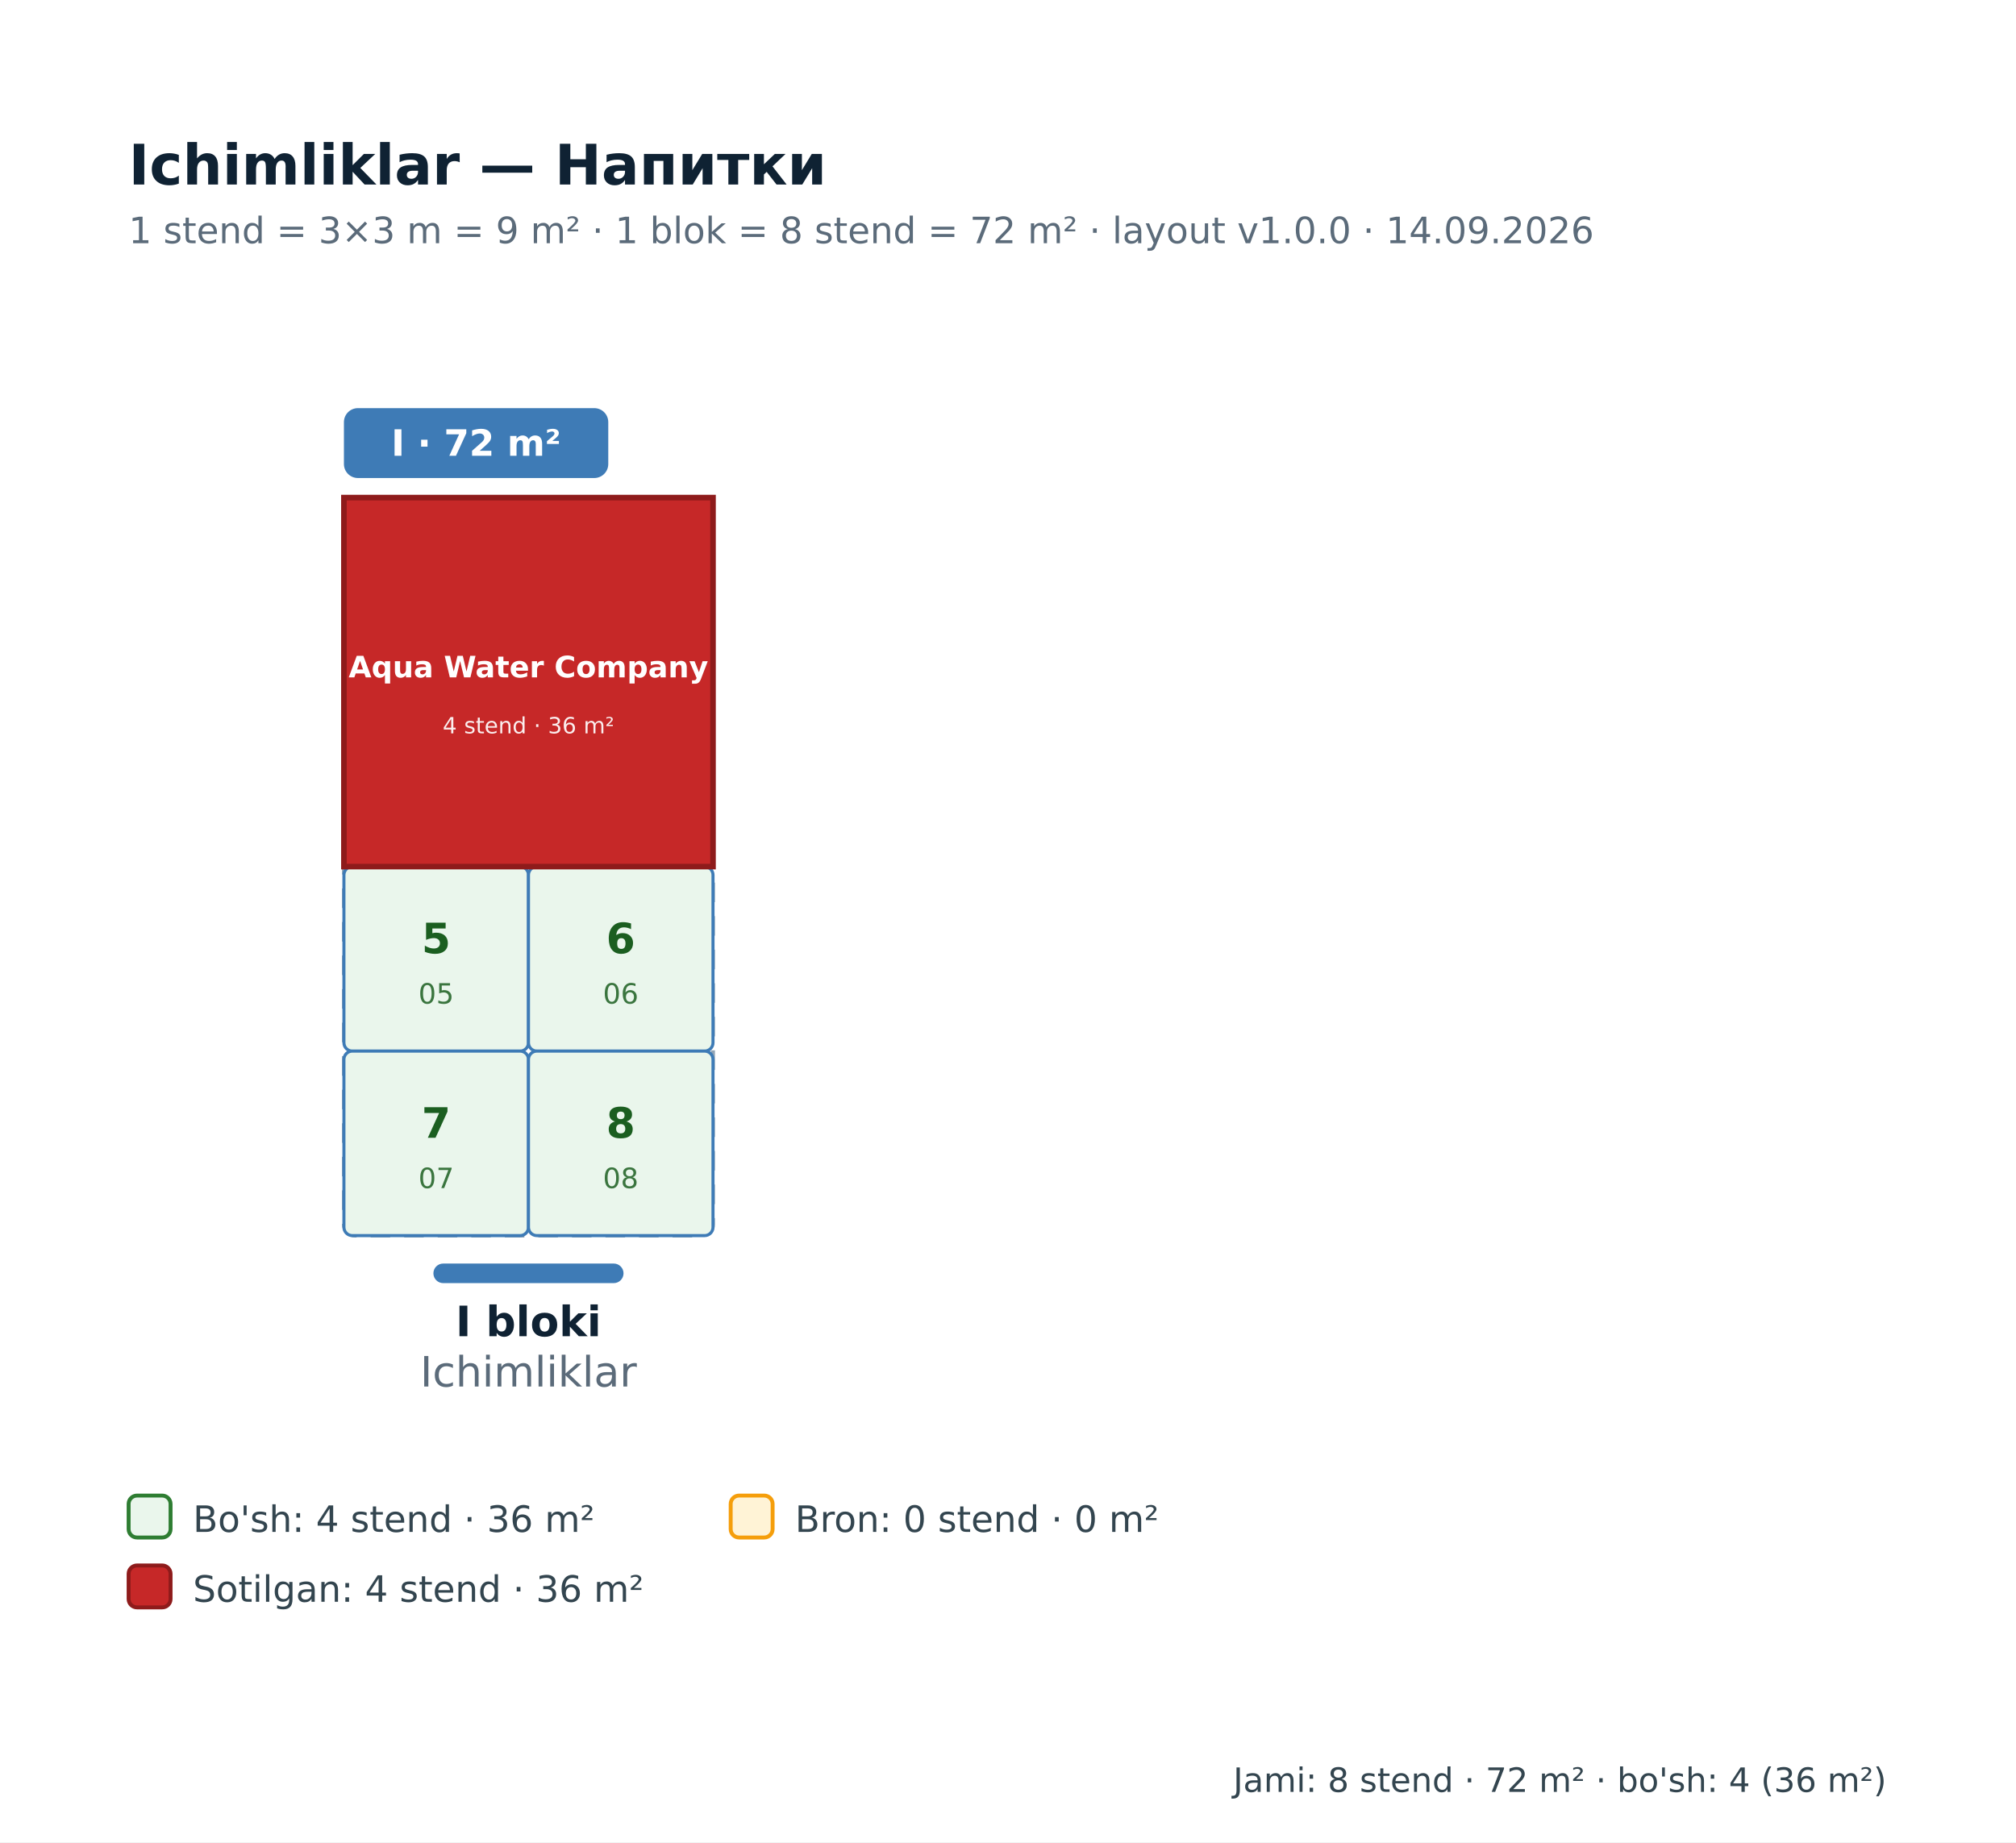
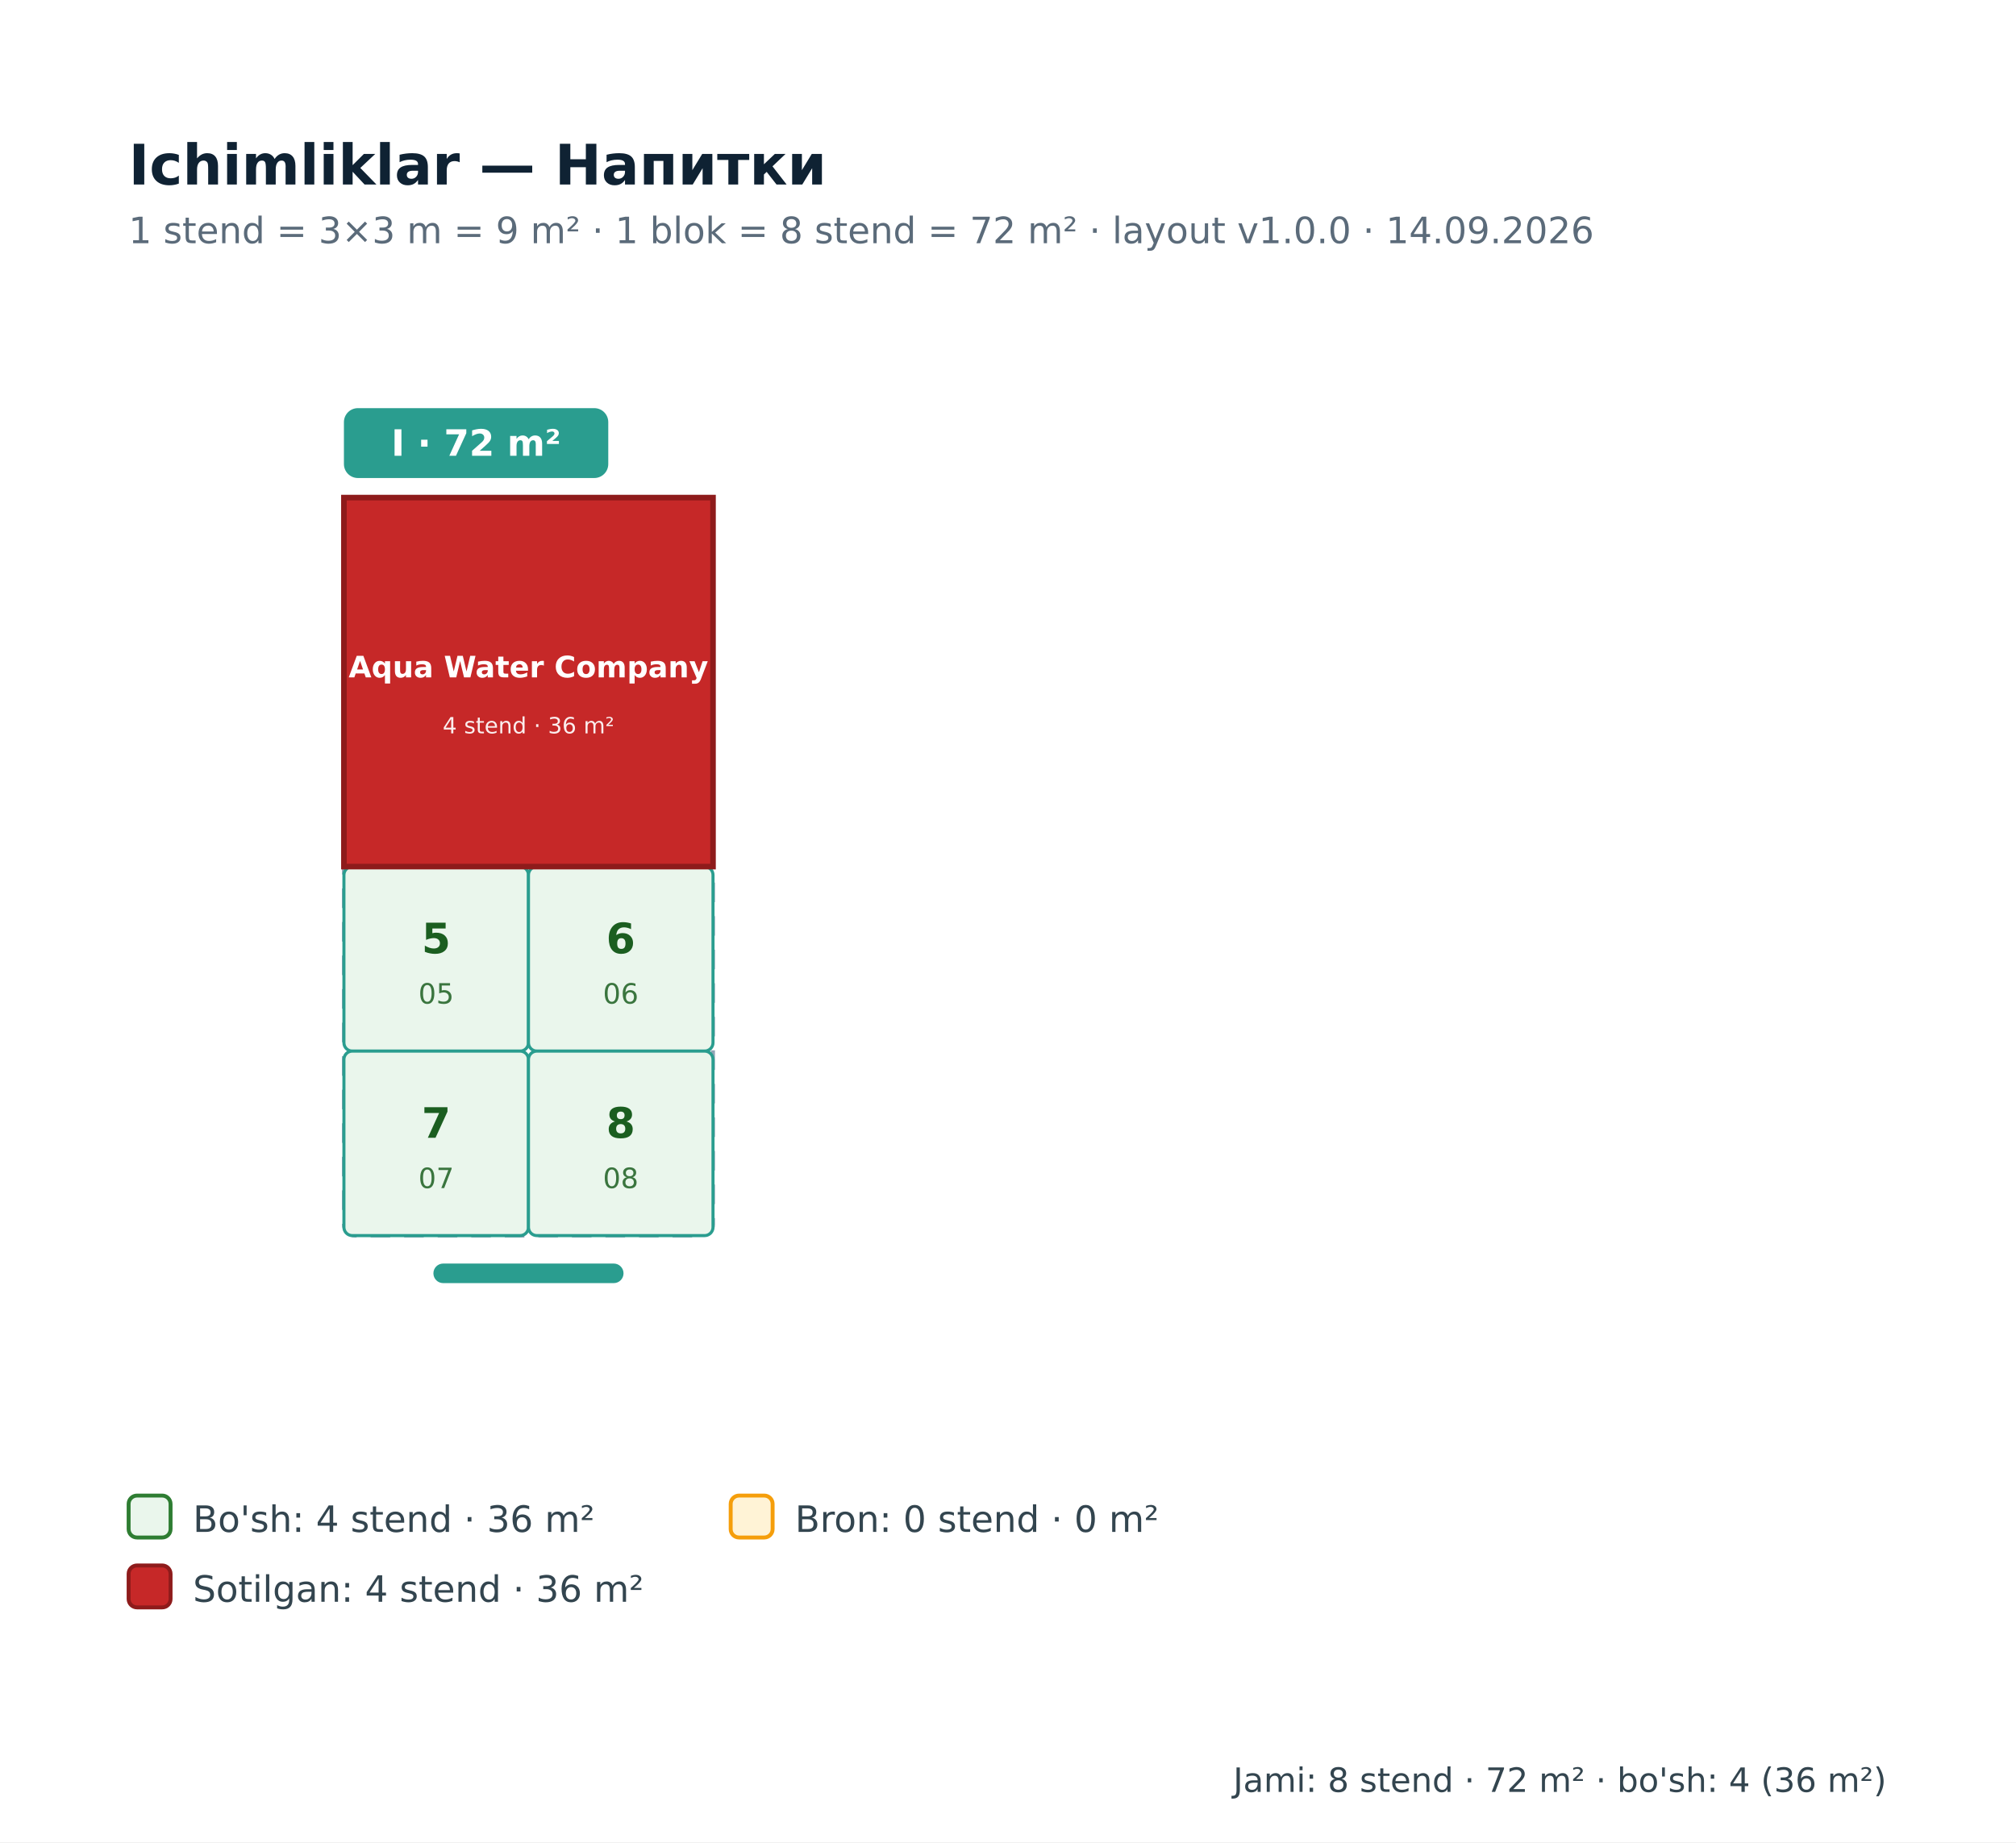
<svg xmlns="http://www.w3.org/2000/svg" width="721" height="659" viewBox="0 0 721 659" font-family="DejaVu Sans, Helvetica, Arial, sans-serif">
  <rect width="721" height="659" fill="#ffffff" />
  <text x="46" y="66" font-size="20" font-weight="bold" fill="#0f2233">Ichimliklar — Напитки</text>
  <text x="46" y="87" font-size="13" fill="#5b6b7a">1 stend = 3×3 m = 9 m² · 1 blok = 8 stend = 72 m² · layout v1.0.0 · 14.09.2026</text>
  <rect x="123.00" y="178.00" width="132.00" height="264.00" fill="none" stroke="#90a4b5" stroke-width="1.4" stroke-dasharray="7 5" rx="4" />
-   <rect x="123.00" y="146.00" width="94.54" height="25" rx="5" fill="#3E7BB6" />
+   <rect x="123.00" y="146.00" width="94.54" height="25" rx="5" fill="#2A9D8F" />
  <text x="170.27" y="163.05" font-size="13" font-weight="bold" fill="#ffffff" text-anchor="middle">I · 72 m²</text>
-   <rect x="123.00" y="310.00" width="66.00" height="66.00" rx="3" fill="#eaf6ec" stroke="#3E7BB6" stroke-width="1.1" />
+   <rect x="123.00" y="310.00" width="66.00" height="66.00" rx="3" fill="#eaf6ec" stroke="#2A9D8F" stroke-width="1.1" />
  <text x="156.00" y="341.00" font-size="15.00" font-weight="bold" fill="#1b5e20" text-anchor="middle">5</text>
  <text x="156.00" y="359.00" font-size="10" fill="#1b5e20" text-anchor="middle" opacity="0.85">05</text>
-   <rect x="189.00" y="310.00" width="66.00" height="66.00" rx="3" fill="#eaf6ec" stroke="#3E7BB6" stroke-width="1.1" />
+   <rect x="189.00" y="310.00" width="66.00" height="66.00" rx="3" fill="#eaf6ec" stroke="#2A9D8F" stroke-width="1.1" />
  <text x="222.00" y="341.00" font-size="15.00" font-weight="bold" fill="#1b5e20" text-anchor="middle">6</text>
  <text x="222.00" y="359.00" font-size="10" fill="#1b5e20" text-anchor="middle" opacity="0.85">06</text>
-   <rect x="123.00" y="376.00" width="66.00" height="66.00" rx="3" fill="#eaf6ec" stroke="#3E7BB6" stroke-width="1.1" />
+   <rect x="123.00" y="376.00" width="66.00" height="66.00" rx="3" fill="#eaf6ec" stroke="#2A9D8F" stroke-width="1.1" />
  <text x="156.00" y="407.00" font-size="15.00" font-weight="bold" fill="#1b5e20" text-anchor="middle">7</text>
  <text x="156.00" y="425.00" font-size="10" fill="#1b5e20" text-anchor="middle" opacity="0.85">07</text>
-   <rect x="189.00" y="376.00" width="66.00" height="66.00" rx="3" fill="#eaf6ec" stroke="#3E7BB6" stroke-width="1.1" />
+   <rect x="189.00" y="376.00" width="66.00" height="66.00" rx="3" fill="#eaf6ec" stroke="#2A9D8F" stroke-width="1.1" />
  <text x="222.00" y="407.00" font-size="15.00" font-weight="bold" fill="#1b5e20" text-anchor="middle">8</text>
  <text x="222.00" y="425.00" font-size="10" fill="#1b5e20" text-anchor="middle" opacity="0.85">08</text>
-   <rect x="155.00" y="452.00" width="68" height="7" rx="3.5" fill="#3E7BB6" />
-   <text x="189.00" y="478.00" font-size="15.00" font-weight="bold" fill="#0f2233" text-anchor="middle">I bloki</text>
-   <text x="189.00" y="496.00" font-size="15.00" fill="#5b6b7a" text-anchor="middle">Ichimliklar</text>
+   <rect x="155.00" y="452.00" width="68" height="7" rx="3.5" fill="#2A9D8F" />
  <path d="M123 178L189 178L255 178L255 244L255 310L189 310L123 310L123 244Z" fill="#c62828" stroke="#8e1b1b" stroke-width="2" />
  <text x="189.00" y="242.31" font-size="10.56" font-weight="bold" fill="#ffffff" text-anchor="middle">Aqua Water Company</text>
  <text x="189.00" y="262.34" font-size="8.00" fill="#ffffff" text-anchor="middle" opacity="0.92">4 stend · 36 m²</text>
  <rect x="46.00" y="535.00" width="15" height="15" rx="3" fill="#eaf6ec" stroke="#2e7d32" stroke-width="1.4" />
  <text x="69.00" y="548.00" font-size="13" fill="#33454f">Bo'sh: 4 stend · 36 m²</text>
  <rect x="261.32" y="535.00" width="15" height="15" rx="3" fill="#fff3d6" stroke="#f59e0b" stroke-width="1.4" />
  <text x="284.32" y="548.00" font-size="13" fill="#33454f">Bron: 0 stend · 0 m²</text>
  <rect x="46.00" y="560.00" width="15" height="15" rx="3" fill="#c62828" stroke="#8e1b1b" stroke-width="1.4" />
  <text x="69.00" y="573.00" font-size="13" fill="#33454f">Sotilgan: 4 stend · 36 m²</text>
  <text x="674.68" y="641" font-size="12" fill="#33454f" text-anchor="end">Jami: 8 stend · 72 m² · bo'sh: 4 (36 m²)</text>
</svg>
